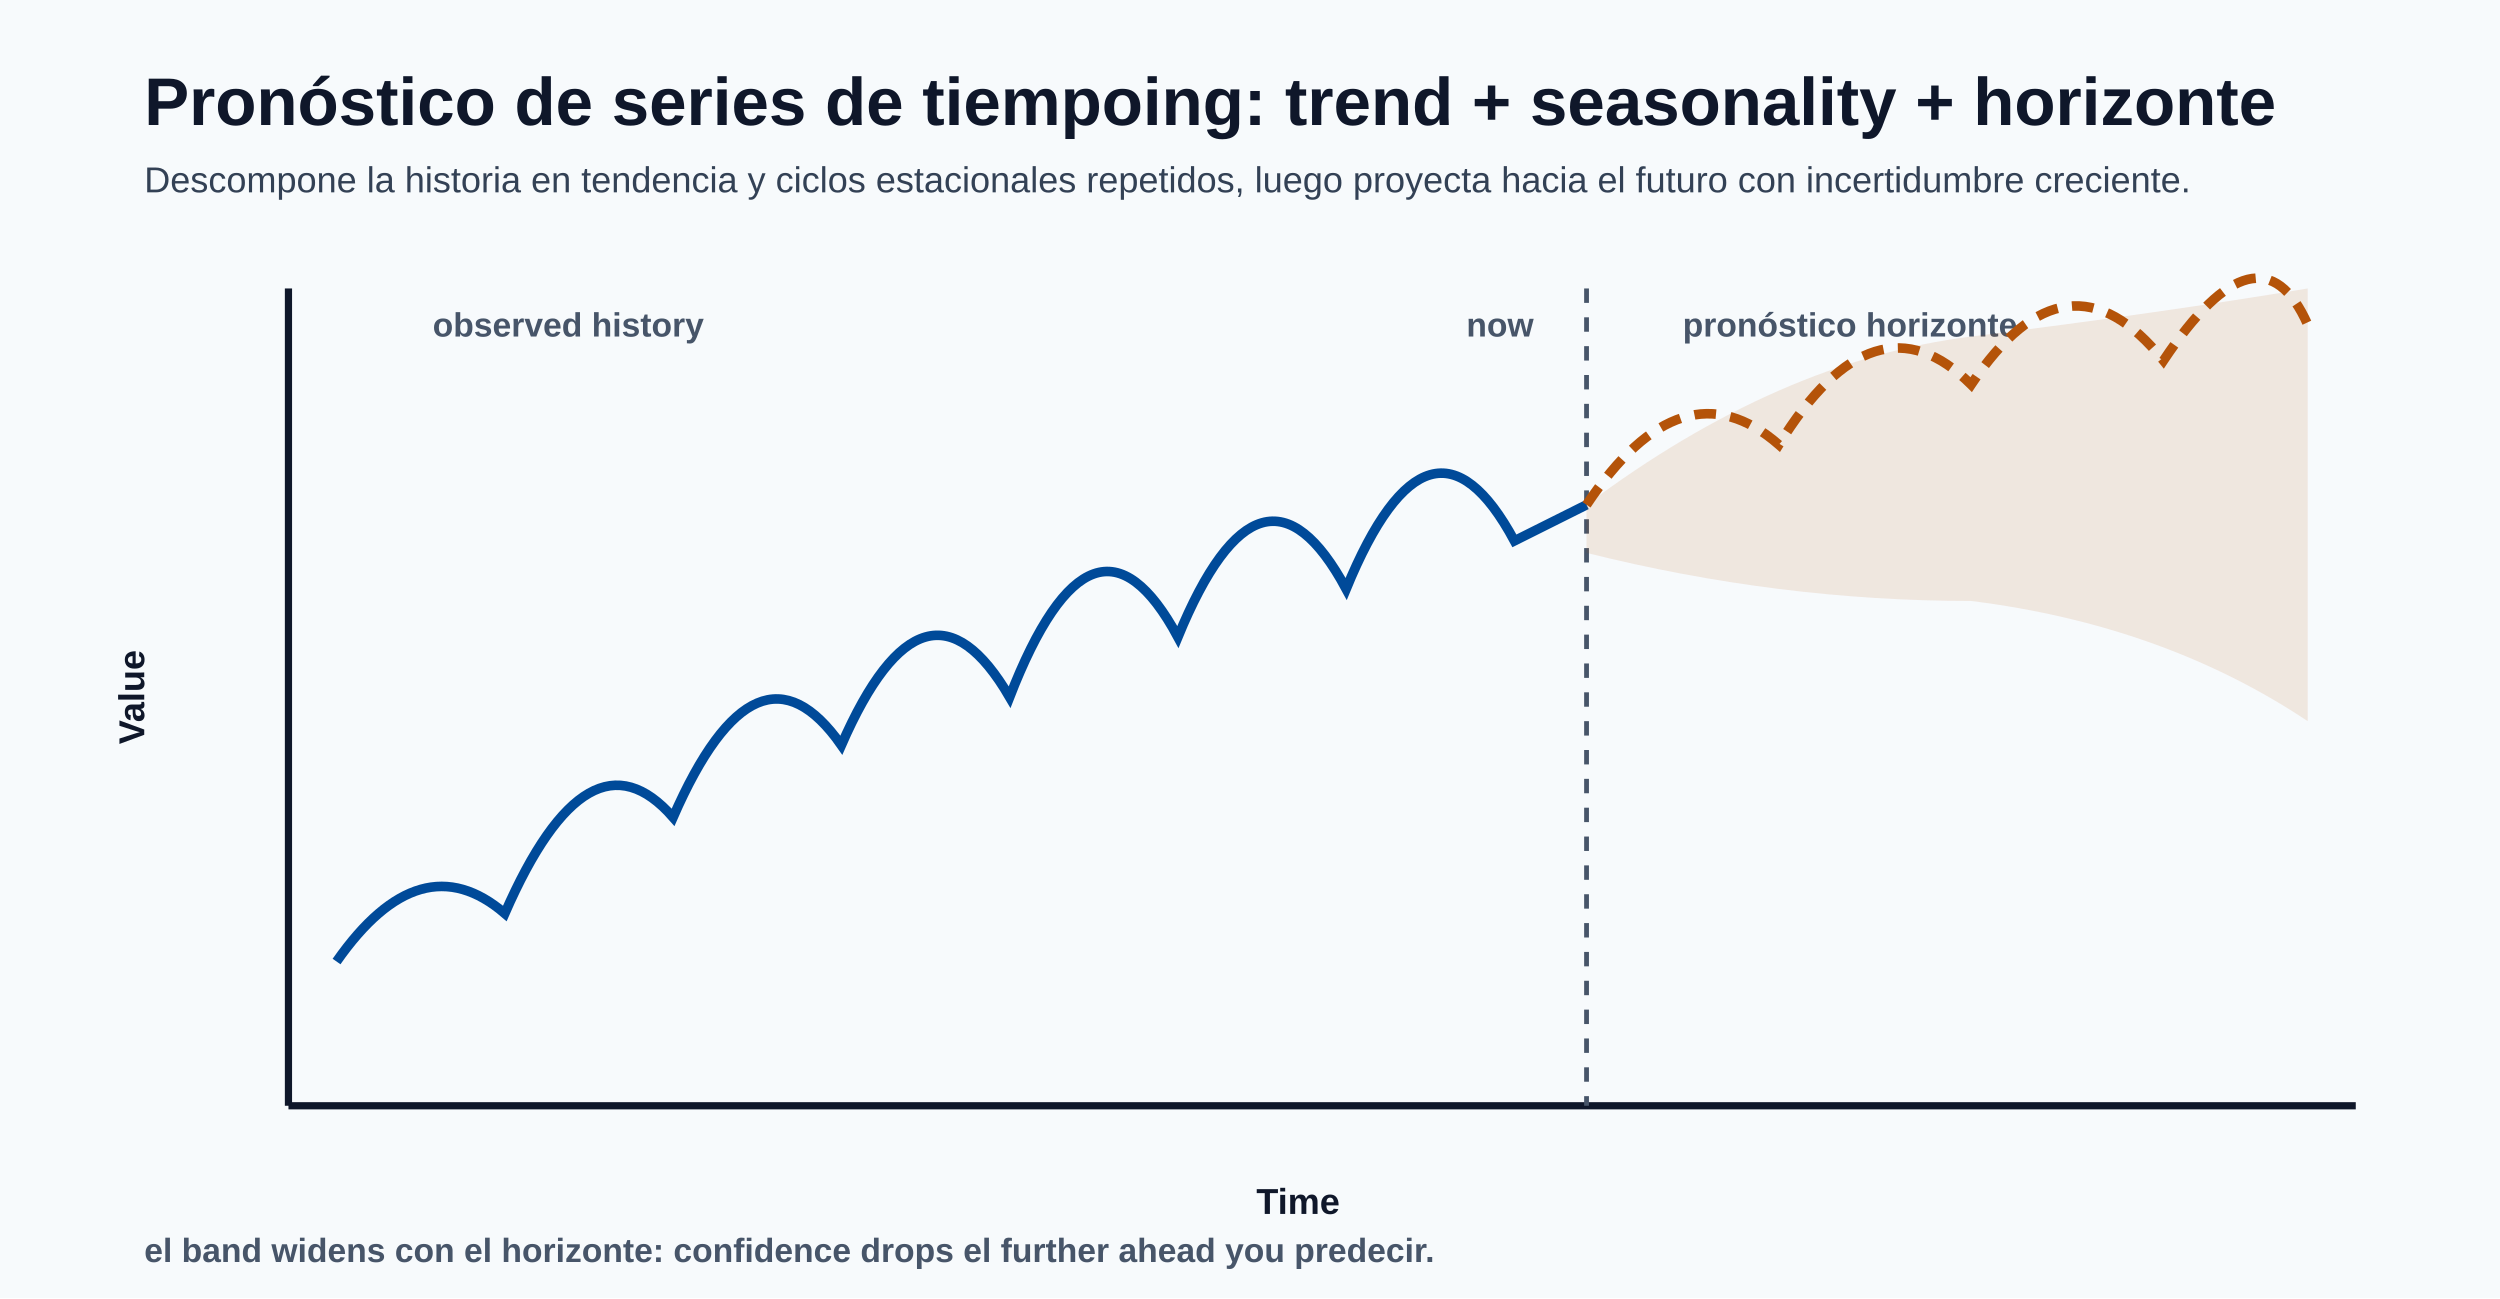
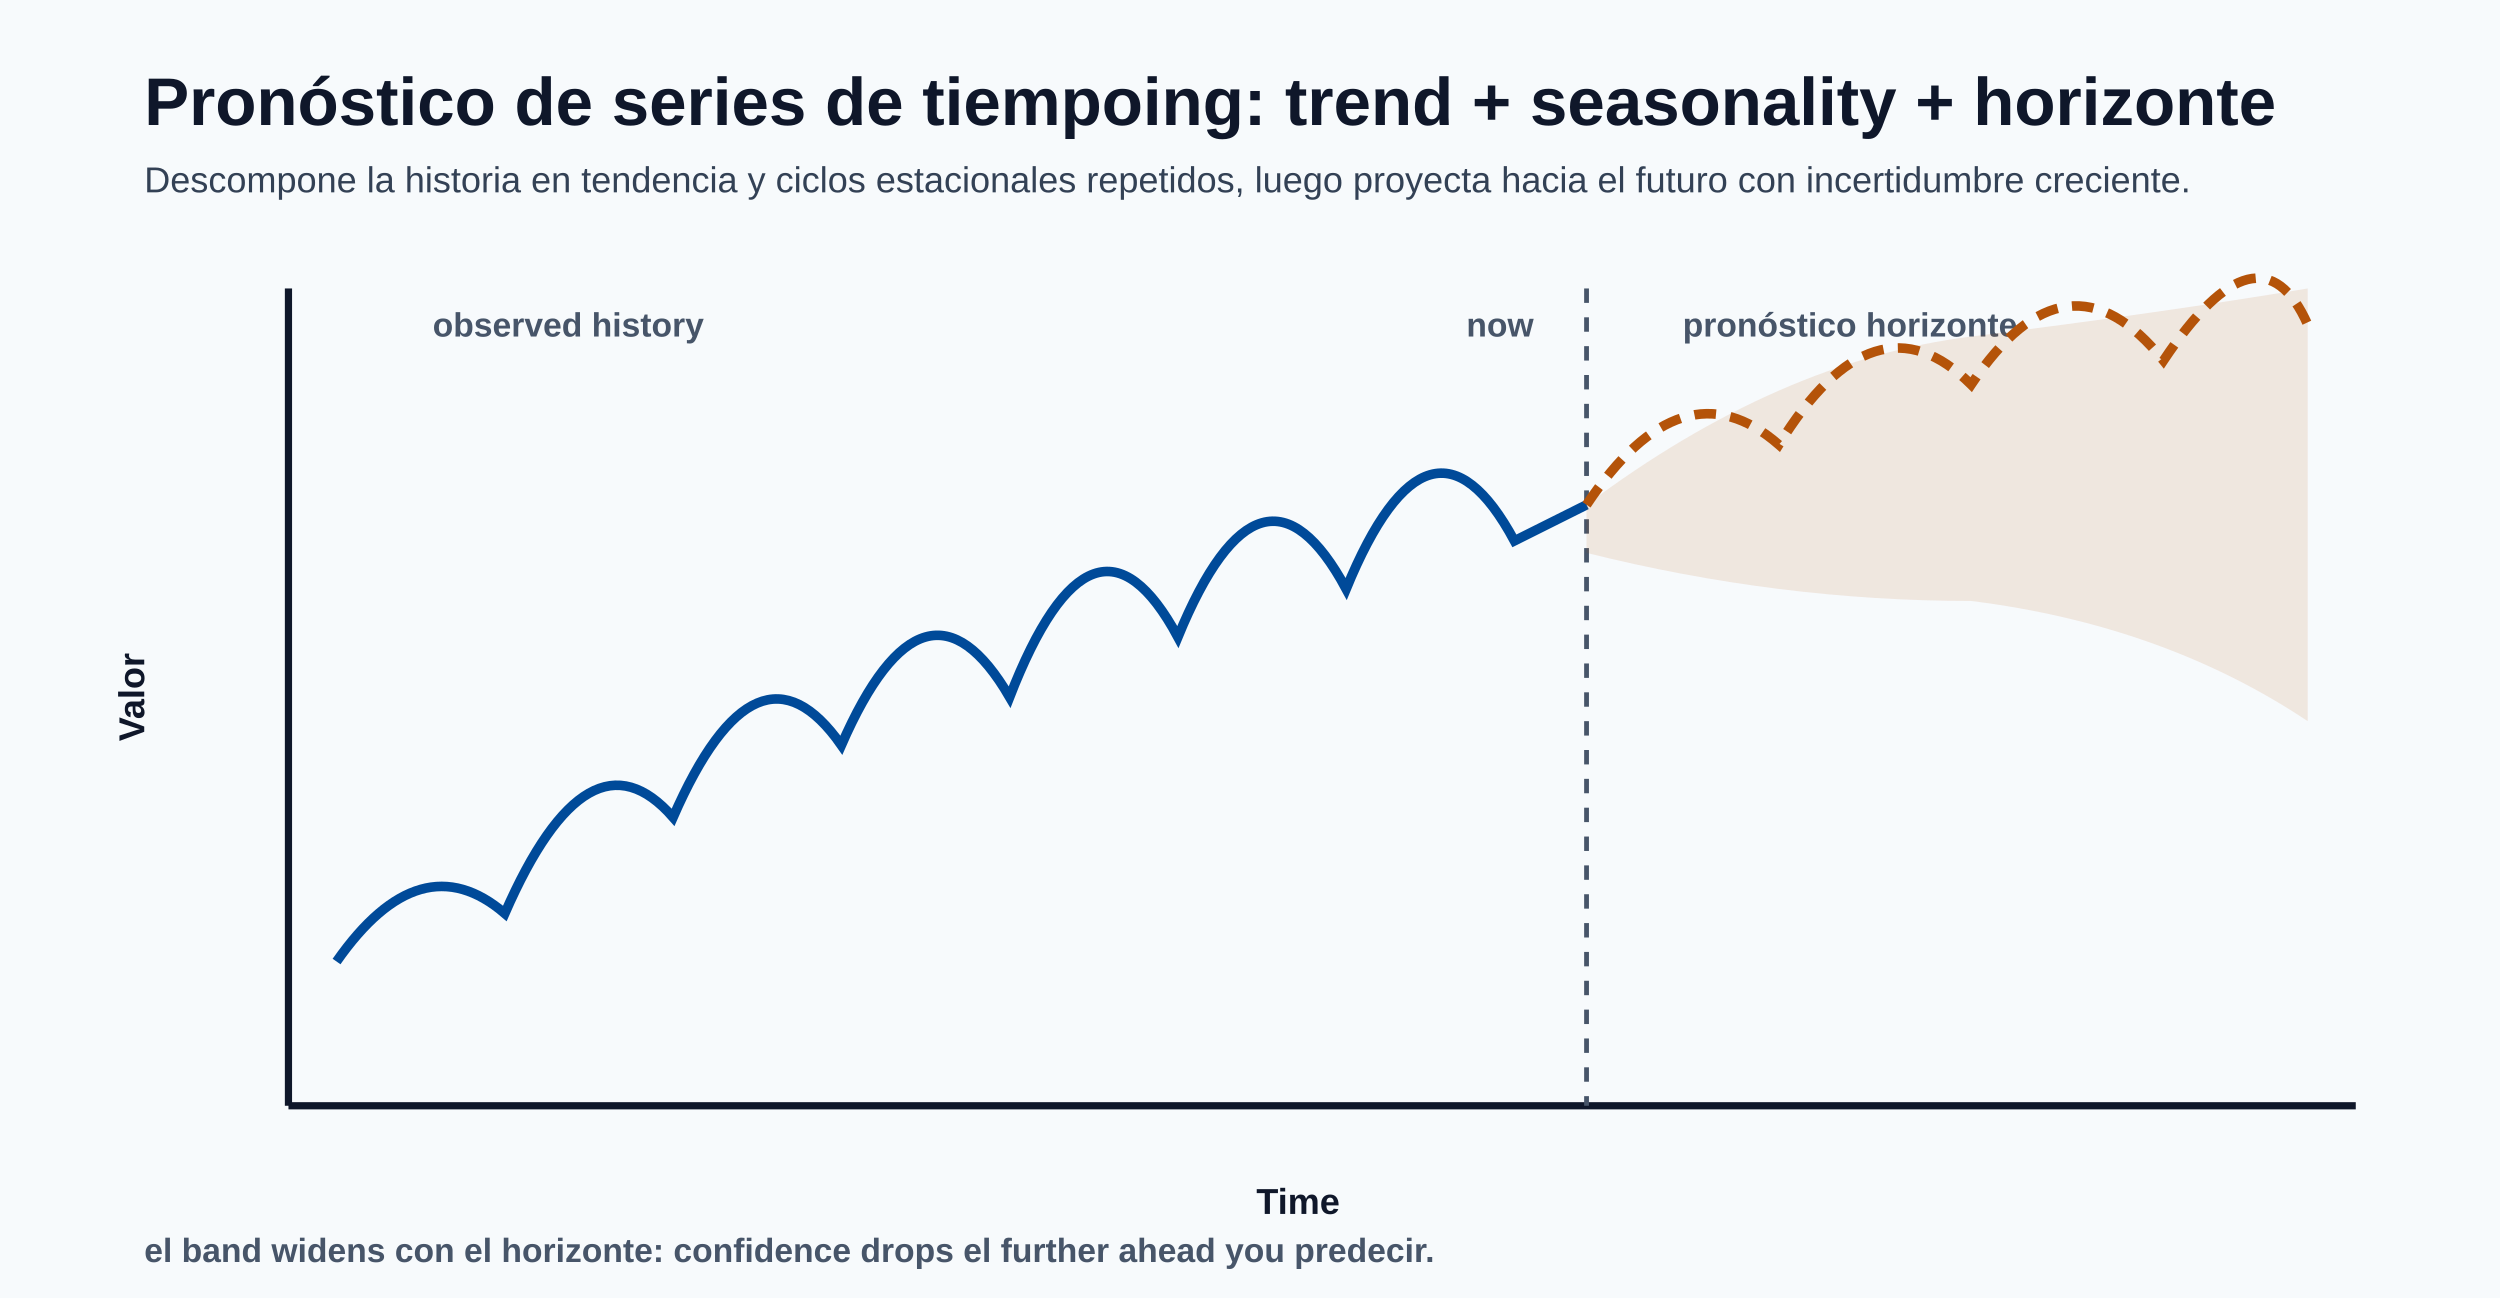
<svg xmlns="http://www.w3.org/2000/svg" width="1040" height="540" viewBox="0 0 1040 540" role="img" aria-labelledby="title desc">
  <defs>
    <style>
      .bg { fill: #f7fafc; }
      .title { fill: #0f172a; font-family: Segoe UI, Arial, sans-serif; font-size: 28px; font-weight: 700; }
      .subtitle { fill: #334155; font-family: Segoe UI, Arial, sans-serif; font-size: 15px; }
      .axis { stroke: #0f172a; stroke-width: 3; }
      .axis-label { fill: #0f172a; font-family: Segoe UI, Arial, sans-serif; font-size: 15px; font-weight: 700; }
      .hist { fill: none; stroke: #004a99; stroke-width: 4; }
      .fcast { fill: none; stroke: #b45309; stroke-width: 4; stroke-dasharray: 9 6; }
      .band { fill: #b45309; opacity: 0.12; }
      .divider { stroke: #475569; stroke-width: 2; stroke-dasharray: 6 6; }
      .note { fill: #475569; font-family: Segoe UI, Arial, sans-serif; font-size: 14px; }
    </style>
  </defs>
  <rect class="bg" x="0" y="0" width="1040" height="540" />
  <text class="title" x="60" y="52">Pronóstico de series de tiempoing: trend + seasonality + horizonte</text>
  <text class="subtitle" x="60" y="80">Descompone la historia en tendencia y ciclos estacionales repetidos, luego proyecta hacia el futuro con incertidumbre creciente.</text>
  <line class="axis" x1="120" y1="460" x2="980" y2="460" />
  <line class="axis" x1="120" y1="460" x2="120" y2="120" />
  <text class="axis-label" x="540" y="505" text-anchor="middle">Time</text>
-   <text class="axis-label" x="60" y="290" transform="rotate(-90 60 290)" text-anchor="middle">Value</text>
+   <text class="axis-label" x="60" y="290" transform="rotate(-90 60 290)" text-anchor="middle">Valor</text>
  <line class="divider" x1="660" y1="120" x2="660" y2="460" />
  <text class="note" x="610" y="140" font-weight="700" fill="#475569">now</text>
  <text class="note" x="180" y="140" font-weight="700" fill="#004a99">observed history</text>
  <text class="note" x="700" y="140" font-weight="700" fill="#b45309">pronóstico horizonte</text>
  <path class="hist" d="M140,400 Q175,350 210,380 Q245,300 280,340 Q315,260 350,310 Q385,230 420,290 Q455,200 490,265 Q525,180 560,245 Q595,160 630,225 L660,210" />
  <path class="band" d="M660,210 Q740,150 820,140 Q900,130 960,120 L960,300 Q900,260 820,250 Q740,250 660,230 Z" />
  <path class="fcast" d="M660,210 Q700,150 740,185 Q780,120 820,160 Q860,100 900,150 Q940,90 960,135" />
  <text class="note" x="60" y="525" font-weight="700" fill="#b45309">el band widens con el horizonte: confidence drops el further ahead you predecir.</text>
</svg>
